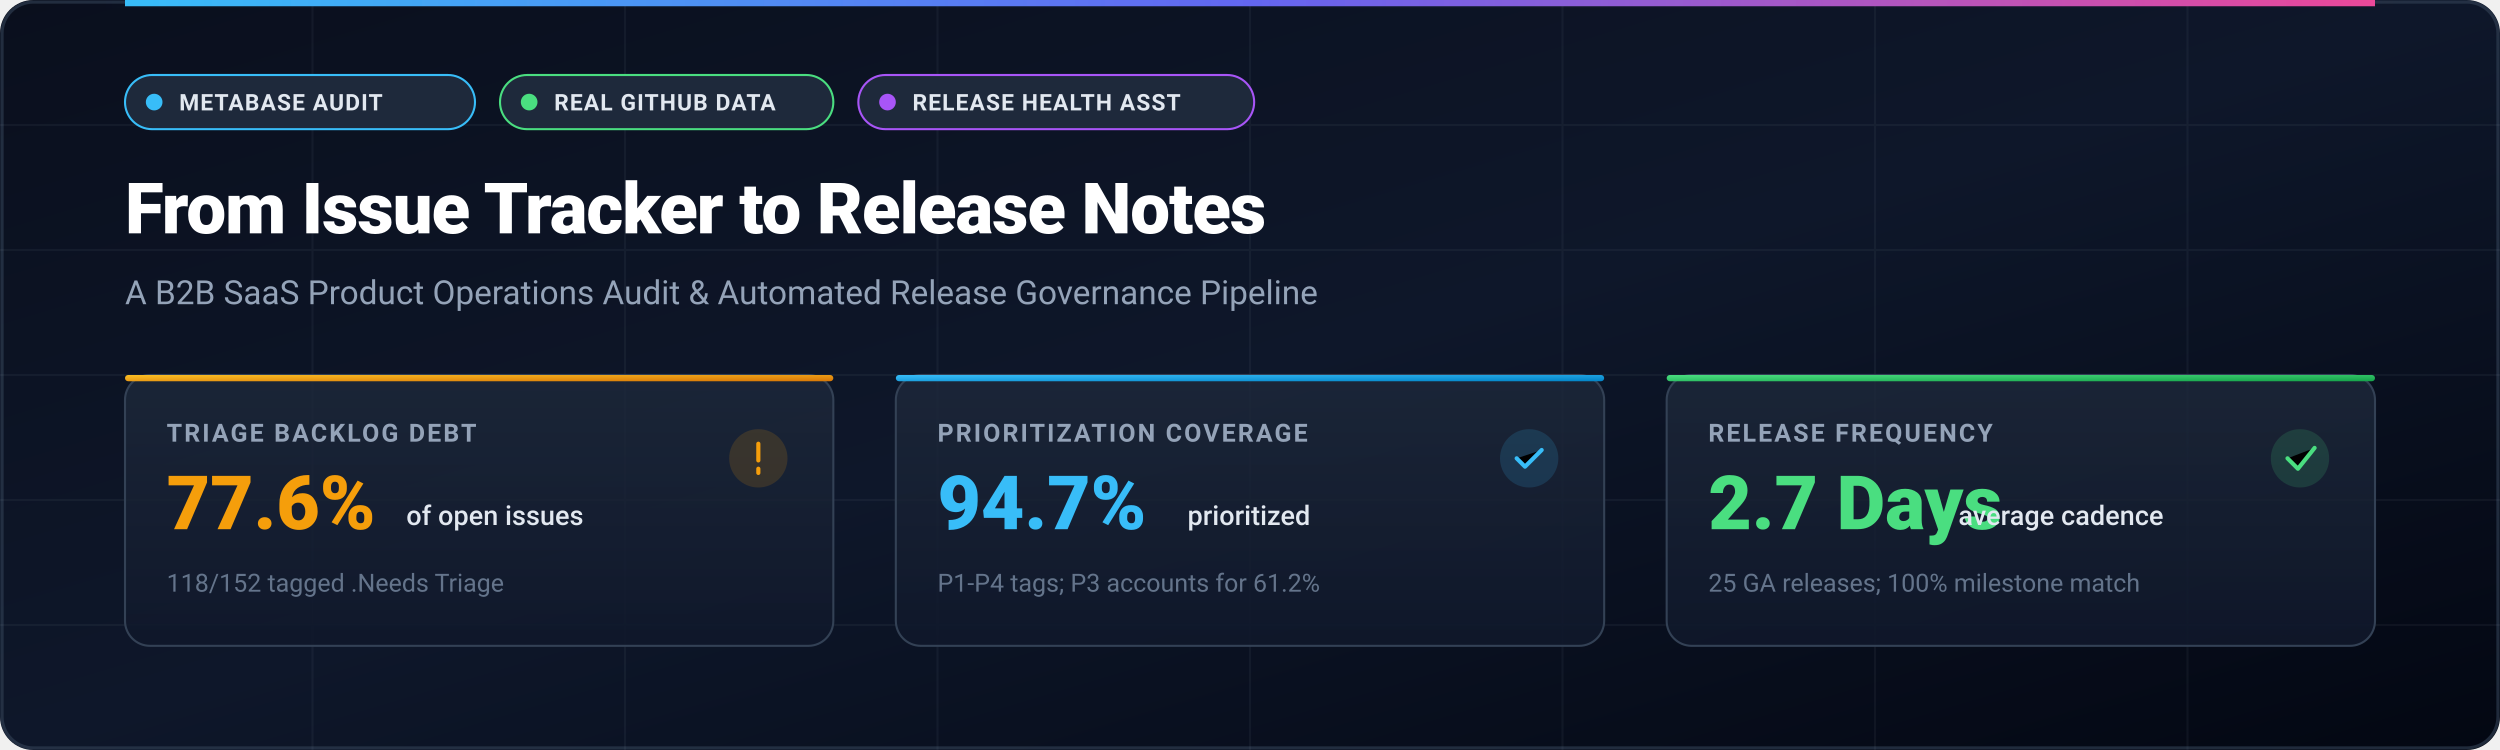
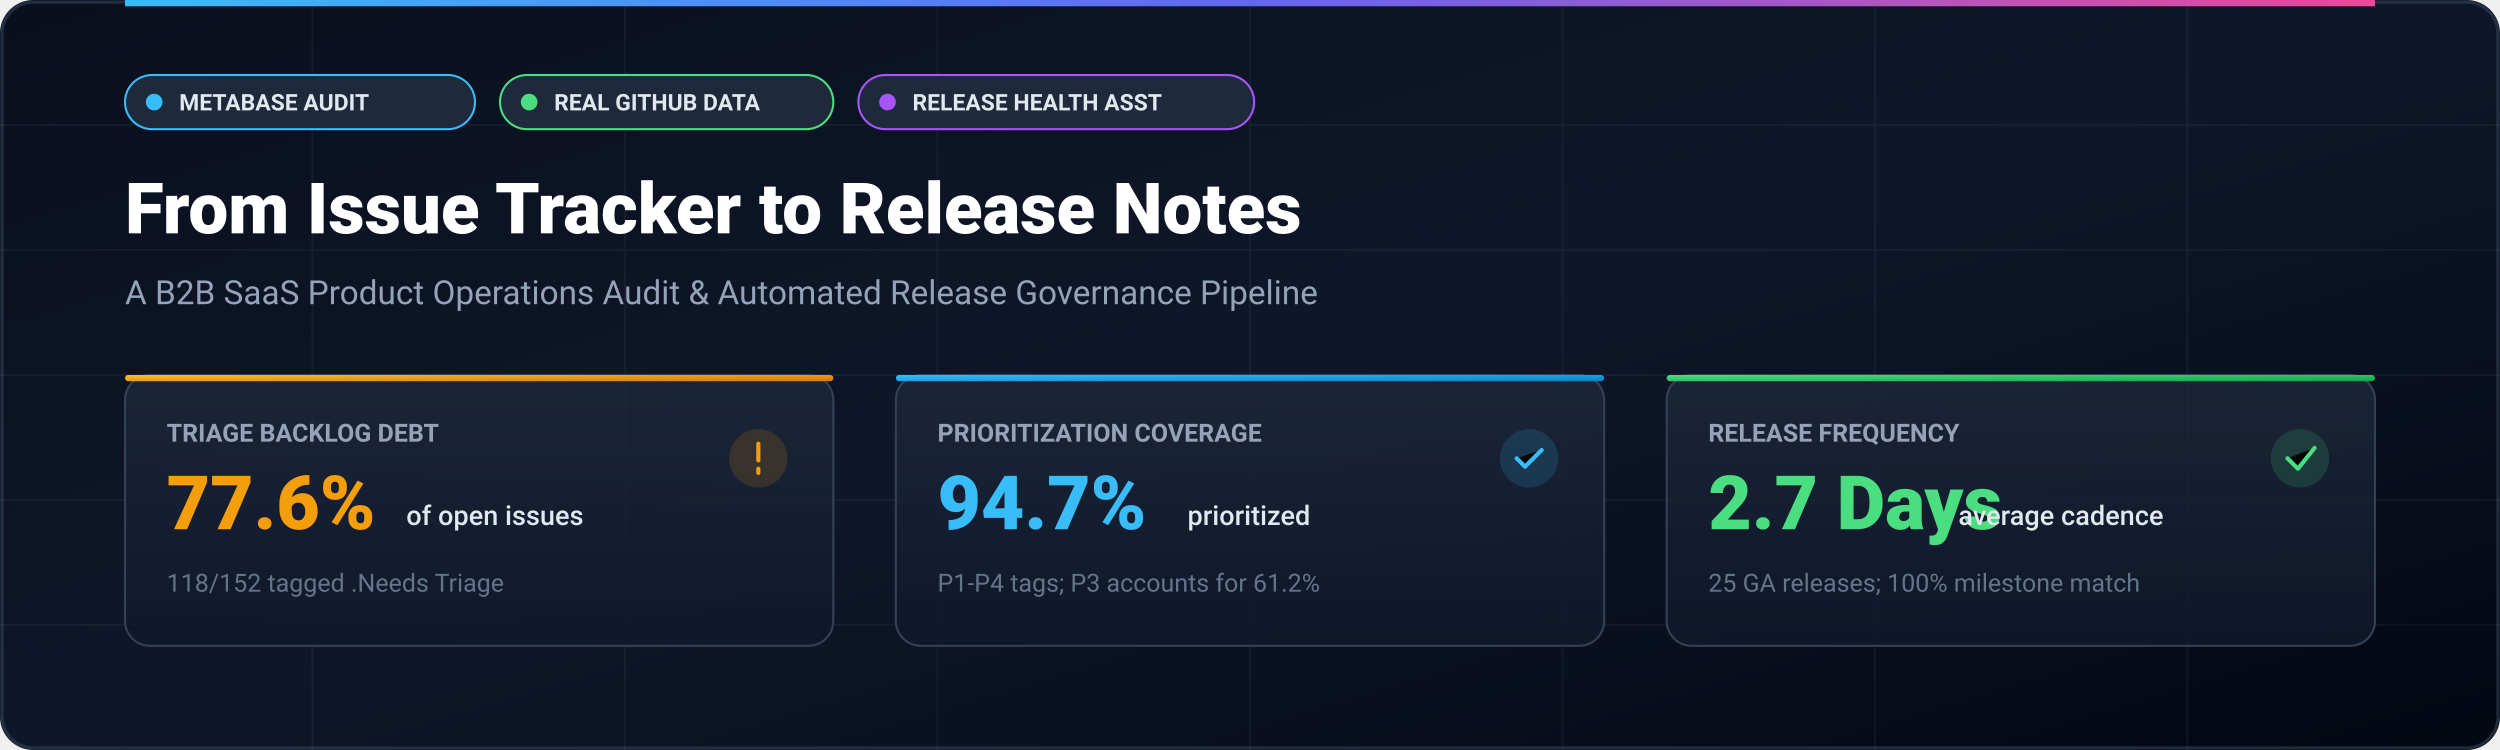
<svg xmlns="http://www.w3.org/2000/svg" viewBox="0 0 1200 360" width="100%" height="100%">
  <defs>
    <linearGradient id="bgGrad" x1="0%" y1="0%" x2="100%" y2="100%">
      <stop offset="0%" stop-color="#0a0f1d" />
      <stop offset="50%" stop-color="#0e172a" />
      <stop offset="100%" stop-color="#030712" />
    </linearGradient>
    <linearGradient id="primaryGlow" x1="0%" y1="0%" x2="100%" y2="0%">
      <stop offset="0%" stop-color="#38bdf8" />
      <stop offset="50%" stop-color="#6366f1" />
      <stop offset="100%" stop-color="#ec4899" />
    </linearGradient>
    <linearGradient id="cardGrad" x1="0%" y1="0%" x2="0%" y2="100%">
      <stop offset="0%" stop-color="#1e293b" stop-opacity="0.8" />
      <stop offset="100%" stop-color="#0f172a" stop-opacity="0.9" />
    </linearGradient>
    <linearGradient id="accentCyan" x1="0%" y1="0%" x2="100%" y2="100%">
      <stop offset="0%" stop-color="#38bdf8" />
      <stop offset="100%" stop-color="#0284c7" />
    </linearGradient>
    <linearGradient id="accentGreen" x1="0%" y1="0%" x2="100%" y2="100%">
      <stop offset="0%" stop-color="#4ade80" />
      <stop offset="100%" stop-color="#16a34a" />
    </linearGradient>
    <linearGradient id="accentAmber" x1="0%" y1="0%" x2="100%" y2="100%">
      <stop offset="0%" stop-color="#fbbf24" />
      <stop offset="100%" stop-color="#d97706" />
    </linearGradient>
    <filter id="glow" x="-20%" y="-20%" width="140%" height="140%">
      <feGaussianBlur stdDeviation="8" result="blur" />
      <feComposite in="SourceGraphic" in2="blur" operator="over" />
    </filter>
  </defs>
  <rect width="1200" height="360" rx="16" fill="url(#bgGrad)" />
  <rect x="1" y="1" width="1198" height="358" rx="15" fill="none" stroke="#334155" stroke-width="1.5" stroke-opacity="0.6" />
  <g opacity="0.07" stroke="#94a3b8" stroke-width="1">
    <line x1="0" y1="60" x2="1200" y2="60" />
    <line x1="0" y1="120" x2="1200" y2="120" />
    <line x1="0" y1="180" x2="1200" y2="180" />
    <line x1="0" y1="240" x2="1200" y2="240" />
    <line x1="0" y1="300" x2="1200" y2="300" />
    <line x1="150" y1="0" x2="150" y2="360" />
    <line x1="300" y1="0" x2="300" y2="360" />
    <line x1="450" y1="0" x2="450" y2="360" />
    <line x1="600" y1="0" x2="600" y2="360" />
    <line x1="750" y1="0" x2="750" y2="360" />
    <line x1="900" y1="0" x2="900" y2="360" />
    <line x1="1050" y1="0" x2="1050" y2="360" />
  </g>
  <rect x="60" y="0" width="1080" height="3" fill="url(#primaryGlow)" filter="url(#glow)" />
  <g transform="translate(60, 36)">
    <rect x="0" y="0" width="168" height="26" rx="13" fill="#1e293b" stroke="#38bdf8" stroke-width="1" />
    <circle cx="14" cy="13" r="4" fill="#38bdf8" />
-     <text x="26" y="17" fill="#e2e8f0" font-family="-apple-system, BlinkMacSystemFont, 'Segoe UI', Roboto, sans-serif" font-size="11" font-weight="600" letter-spacing="0.5">METABASE AUDIT</text>
+     <text x="26" y="17" fill="#e2e8f0" font-family="-apple-system, BlinkMacSystemFont, 'Segoe UI', Roboto, sans-serif" font-size="11" font-weight="600">METABASE AUDIT</text>
    <rect x="180" y="0" width="160" height="26" rx="13" fill="#1e293b" stroke="#4ade80" stroke-width="1" />
    <circle cx="194" cy="13" r="4" fill="#4ade80" />
-     <text x="206" y="17" fill="#e2e8f0" font-family="-apple-system, BlinkMacSystemFont, 'Segoe UI', Roboto, sans-serif" font-size="11" font-weight="600" letter-spacing="0.5">REAL GITHUB DATA</text>
+     <text x="206" y="17" fill="#e2e8f0" font-family="-apple-system, BlinkMacSystemFont, 'Segoe UI', Roboto, sans-serif" font-size="11" font-weight="600">REAL GITHUB DATA</text>
    <rect x="352" y="0" width="190" height="26" rx="13" fill="#1e293b" stroke="#a855f7" stroke-width="1" />
    <circle cx="366" cy="13" r="4" fill="#a855f7" />
-     <text x="378" y="17" fill="#e2e8f0" font-family="-apple-system, BlinkMacSystemFont, 'Segoe UI', Roboto, sans-serif" font-size="11" font-weight="600" letter-spacing="0.5">RELEASE HEALTH ASST</text>
+     <text x="378" y="17" fill="#e2e8f0" font-family="-apple-system, BlinkMacSystemFont, 'Segoe UI', Roboto, sans-serif" font-size="11" font-weight="600">RELEASE HEALTH ASST</text>
  </g>
-   <text x="60" y="112" fill="#ffffff" font-family="-apple-system, BlinkMacSystemFont, 'Segoe UI', Roboto, sans-serif" font-size="34" font-weight="800" letter-spacing="-0.5">
+   <text x="60" y="112" fill="#ffffff" font-family="-apple-system, BlinkMacSystemFont, 'Segoe UI', Roboto, sans-serif" font-size="34" font-weight="800">
    From Issue Tracker to Release Notes
  </text>
  <text x="60" y="146" fill="#94a3b8" font-family="-apple-system, BlinkMacSystemFont, 'Segoe UI', Roboto, sans-serif" font-size="16" font-weight="400">
    A B2B SaaS Product Operations Audit &amp; Automated Release Governance Pipeline
  </text>
  <g transform="translate(60, 180)">
    <rect x="0" y="0" width="340" height="130" rx="12" fill="url(#cardGrad)" stroke="#334155" stroke-width="1" />
    <rect x="0" y="0" width="340" height="3" rx="1.5" fill="url(#accentAmber)" />
-     <text x="20" y="32" fill="#94a3b8" font-family="-apple-system, BlinkMacSystemFont, 'Segoe UI', Roboto, sans-serif" font-size="12" font-weight="600" text-transform="uppercase" letter-spacing="1">TRIAGE BACKLOG DEBT</text>
+     <text x="20" y="32" fill="#94a3b8" font-family="-apple-system, BlinkMacSystemFont, 'Segoe UI', Roboto, sans-serif" font-size="12" font-weight="600" text-transform="uppercase">TRIAGE BACKLOG DEBT</text>
    <text x="20" y="74" fill="#f59e0b" font-family="-apple-system, BlinkMacSystemFont, 'Segoe UI', Roboto, sans-serif" font-size="36" font-weight="800">77.6%</text>
    <text x="135" y="72" fill="#e2e8f0" font-family="-apple-system, BlinkMacSystemFont, 'Segoe UI', Roboto, sans-serif" font-size="13" font-weight="500">of open issues</text>
    <text x="20" y="104" fill="#64748b" font-family="-apple-system, BlinkMacSystemFont, 'Segoe UI', Roboto, sans-serif" font-size="12">118/152 tagged .Needs Triage</text>
    <circle cx="304" cy="40" r="14" fill="#f59e0b" fill-opacity="0.15" />
    <path d="M304 33 L304 41 M304 45 L304 47" stroke="#f59e0b" stroke-width="2" stroke-linecap="round" />
    <rect x="370" y="0" width="340" height="130" rx="12" fill="url(#cardGrad)" stroke="#334155" stroke-width="1" />
    <rect x="370" y="0" width="340" height="3" rx="1.5" fill="url(#accentCyan)" />
-     <text x="390" y="32" fill="#94a3b8" font-family="-apple-system, BlinkMacSystemFont, 'Segoe UI', Roboto, sans-serif" font-size="12" font-weight="600" text-transform="uppercase" letter-spacing="1">PRIORITIZATION COVERAGE</text>
+     <text x="390" y="32" fill="#94a3b8" font-family="-apple-system, BlinkMacSystemFont, 'Segoe UI', Roboto, sans-serif" font-size="12" font-weight="600" text-transform="uppercase">PRIORITIZATION COVERAGE</text>
    <text x="390" y="74" fill="#38bdf8" font-family="-apple-system, BlinkMacSystemFont, 'Segoe UI', Roboto, sans-serif" font-size="36" font-weight="800">94.7%</text>
    <text x="510" y="72" fill="#e2e8f0" font-family="-apple-system, BlinkMacSystemFont, 'Segoe UI', Roboto, sans-serif" font-size="13" font-weight="500">prioritized</text>
    <text x="390" y="104" fill="#64748b" font-family="-apple-system, BlinkMacSystemFont, 'Segoe UI', Roboto, sans-serif" font-size="12">P1-P4 tags; P3 accounts for 61.2%</text>
    <circle cx="674" cy="40" r="14" fill="#38bdf8" fill-opacity="0.15" />
    <path d="M668 40 L672 44 L680 36" stroke="#38bdf8" stroke-width="2" stroke-linecap="round" stroke-linejoin="round" />
    <rect x="740" y="0" width="340" height="130" rx="12" fill="url(#cardGrad)" stroke="#334155" stroke-width="1" />
    <rect x="740" y="0" width="340" height="3" rx="1.5" fill="url(#accentGreen)" />
-     <text x="760" y="32" fill="#94a3b8" font-family="-apple-system, BlinkMacSystemFont, 'Segoe UI', Roboto, sans-serif" font-size="12" font-weight="600" text-transform="uppercase" letter-spacing="1">RELEASE FREQUENCY</text>
+     <text x="760" y="32" fill="#94a3b8" font-family="-apple-system, BlinkMacSystemFont, 'Segoe UI', Roboto, sans-serif" font-size="12" font-weight="600" text-transform="uppercase">RELEASE FREQUENCY</text>
    <text x="760" y="74" fill="#4ade80" font-family="-apple-system, BlinkMacSystemFont, 'Segoe UI', Roboto, sans-serif" font-size="36" font-weight="800">2.7 Days</text>
    <text x="880" y="72" fill="#e2e8f0" font-family="-apple-system, BlinkMacSystemFont, 'Segoe UI', Roboto, sans-serif" font-size="13" font-weight="500">average cadence</text>
    <text x="760" y="104" fill="#64748b" font-family="-apple-system, BlinkMacSystemFont, 'Segoe UI', Roboto, sans-serif" font-size="12">25 GA releases; 100% milestone match</text>
    <circle cx="1044" cy="40" r="14" fill="#4ade80" fill-opacity="0.15" />
    <path d="M1038 40 L1043 45 L1051 35" stroke="#4ade80" stroke-width="2" stroke-linecap="round" stroke-linejoin="round" />
  </g>
</svg>
